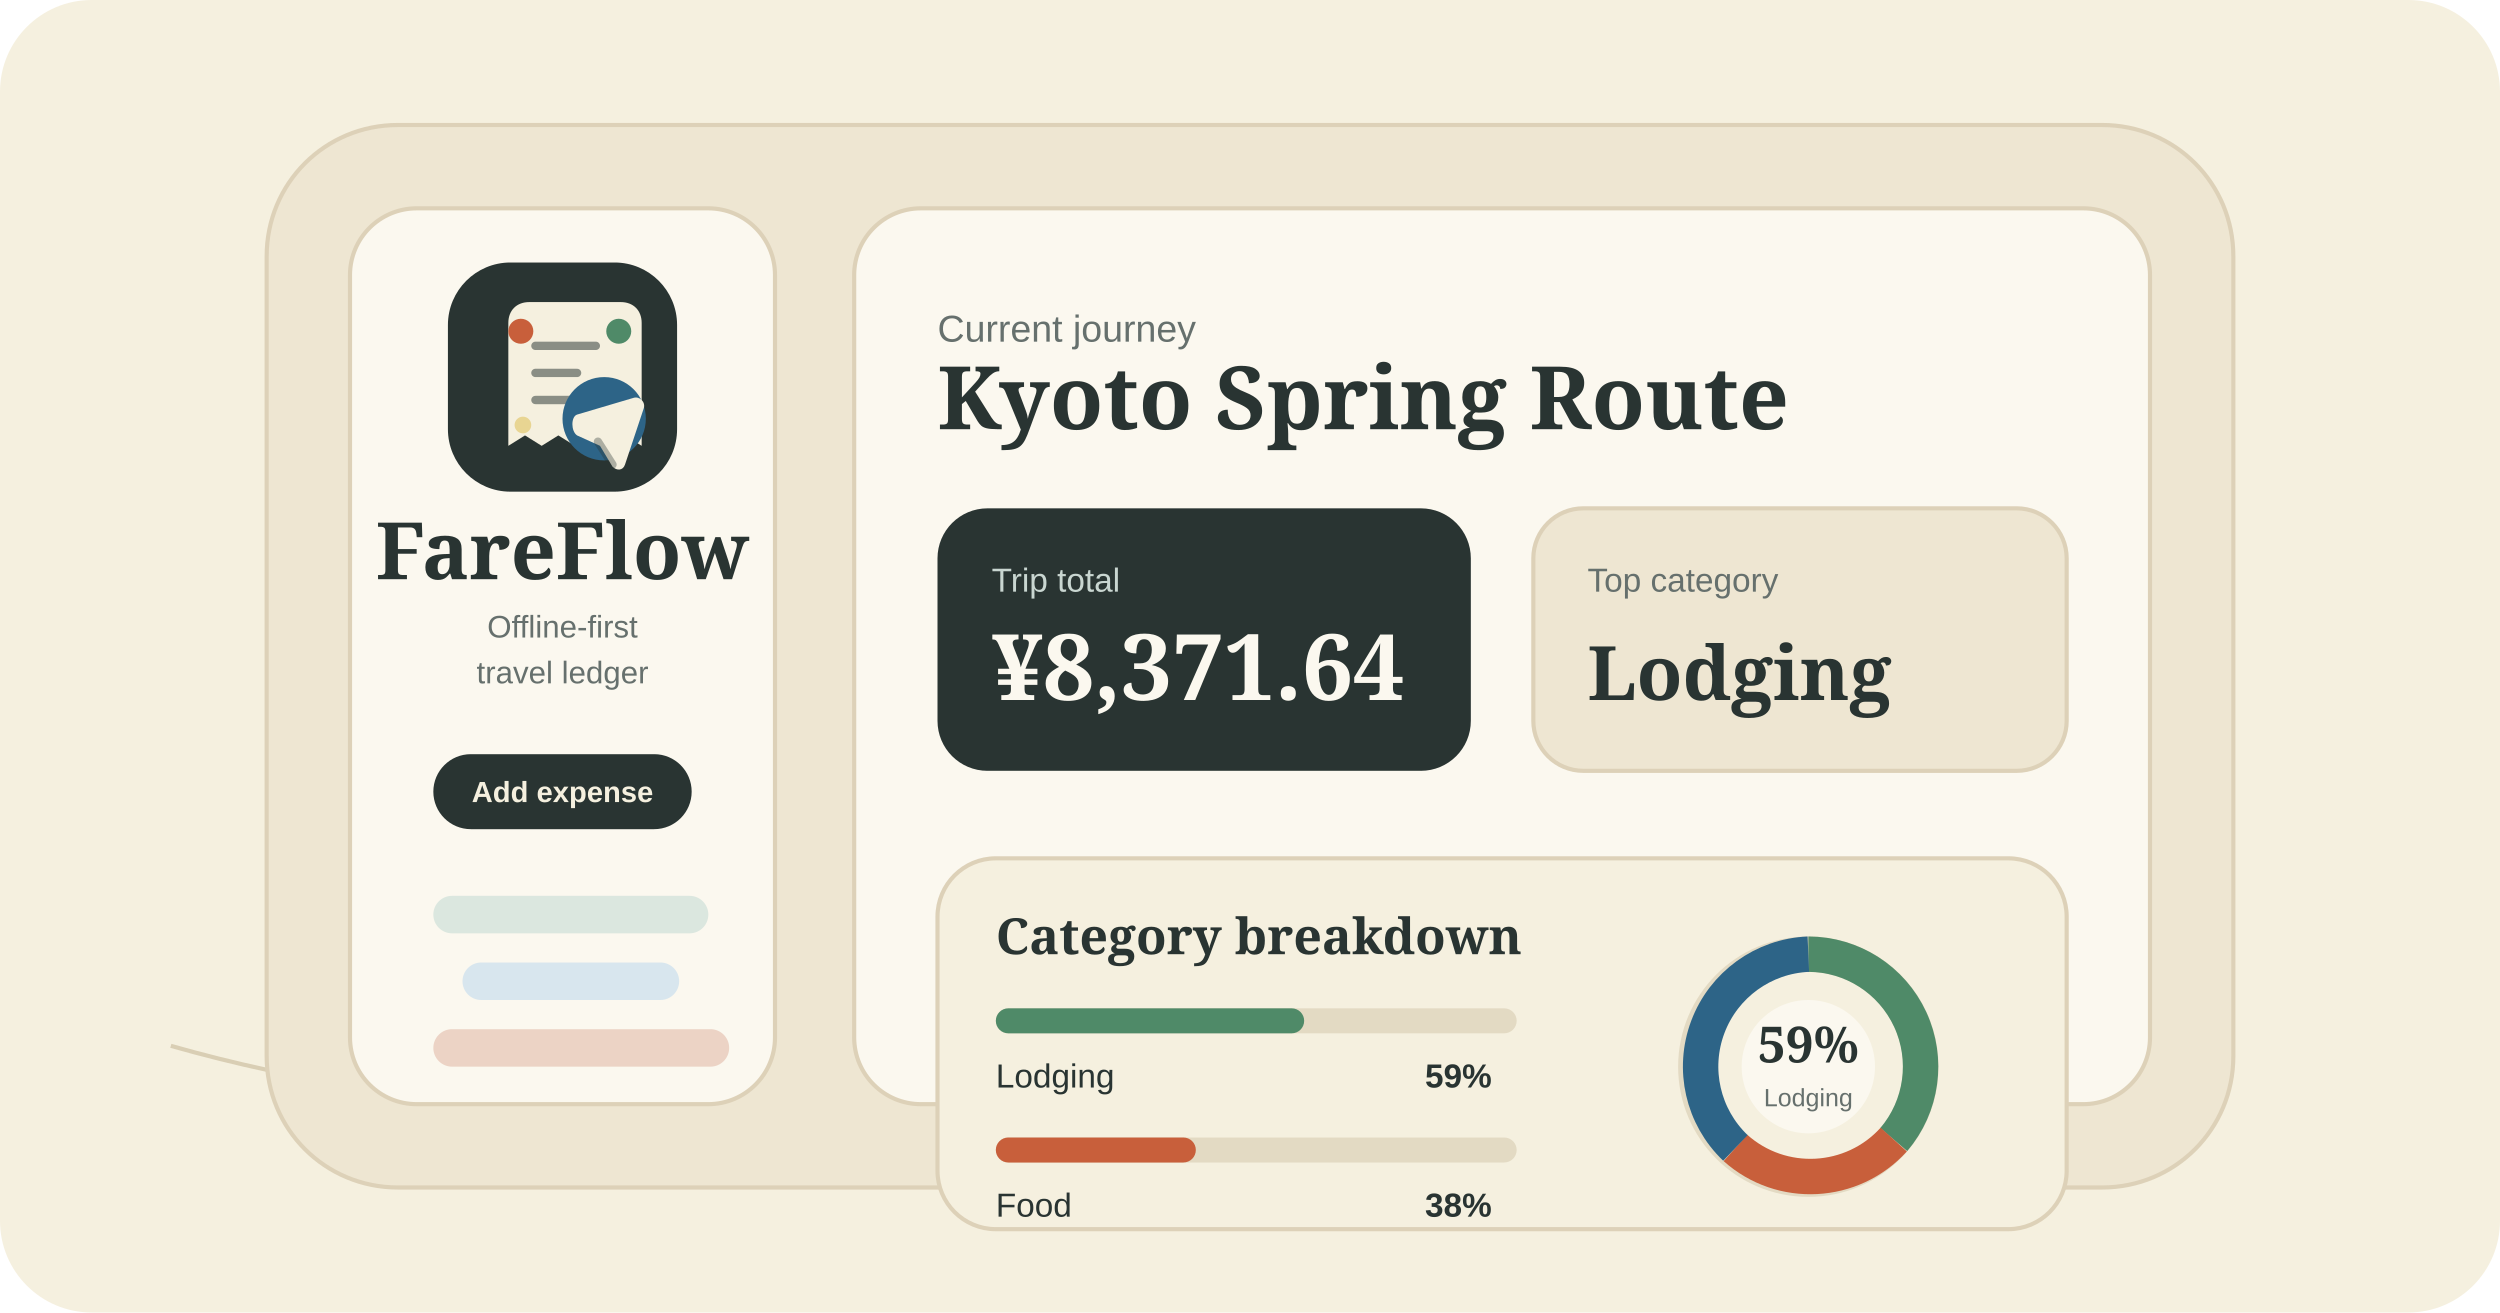
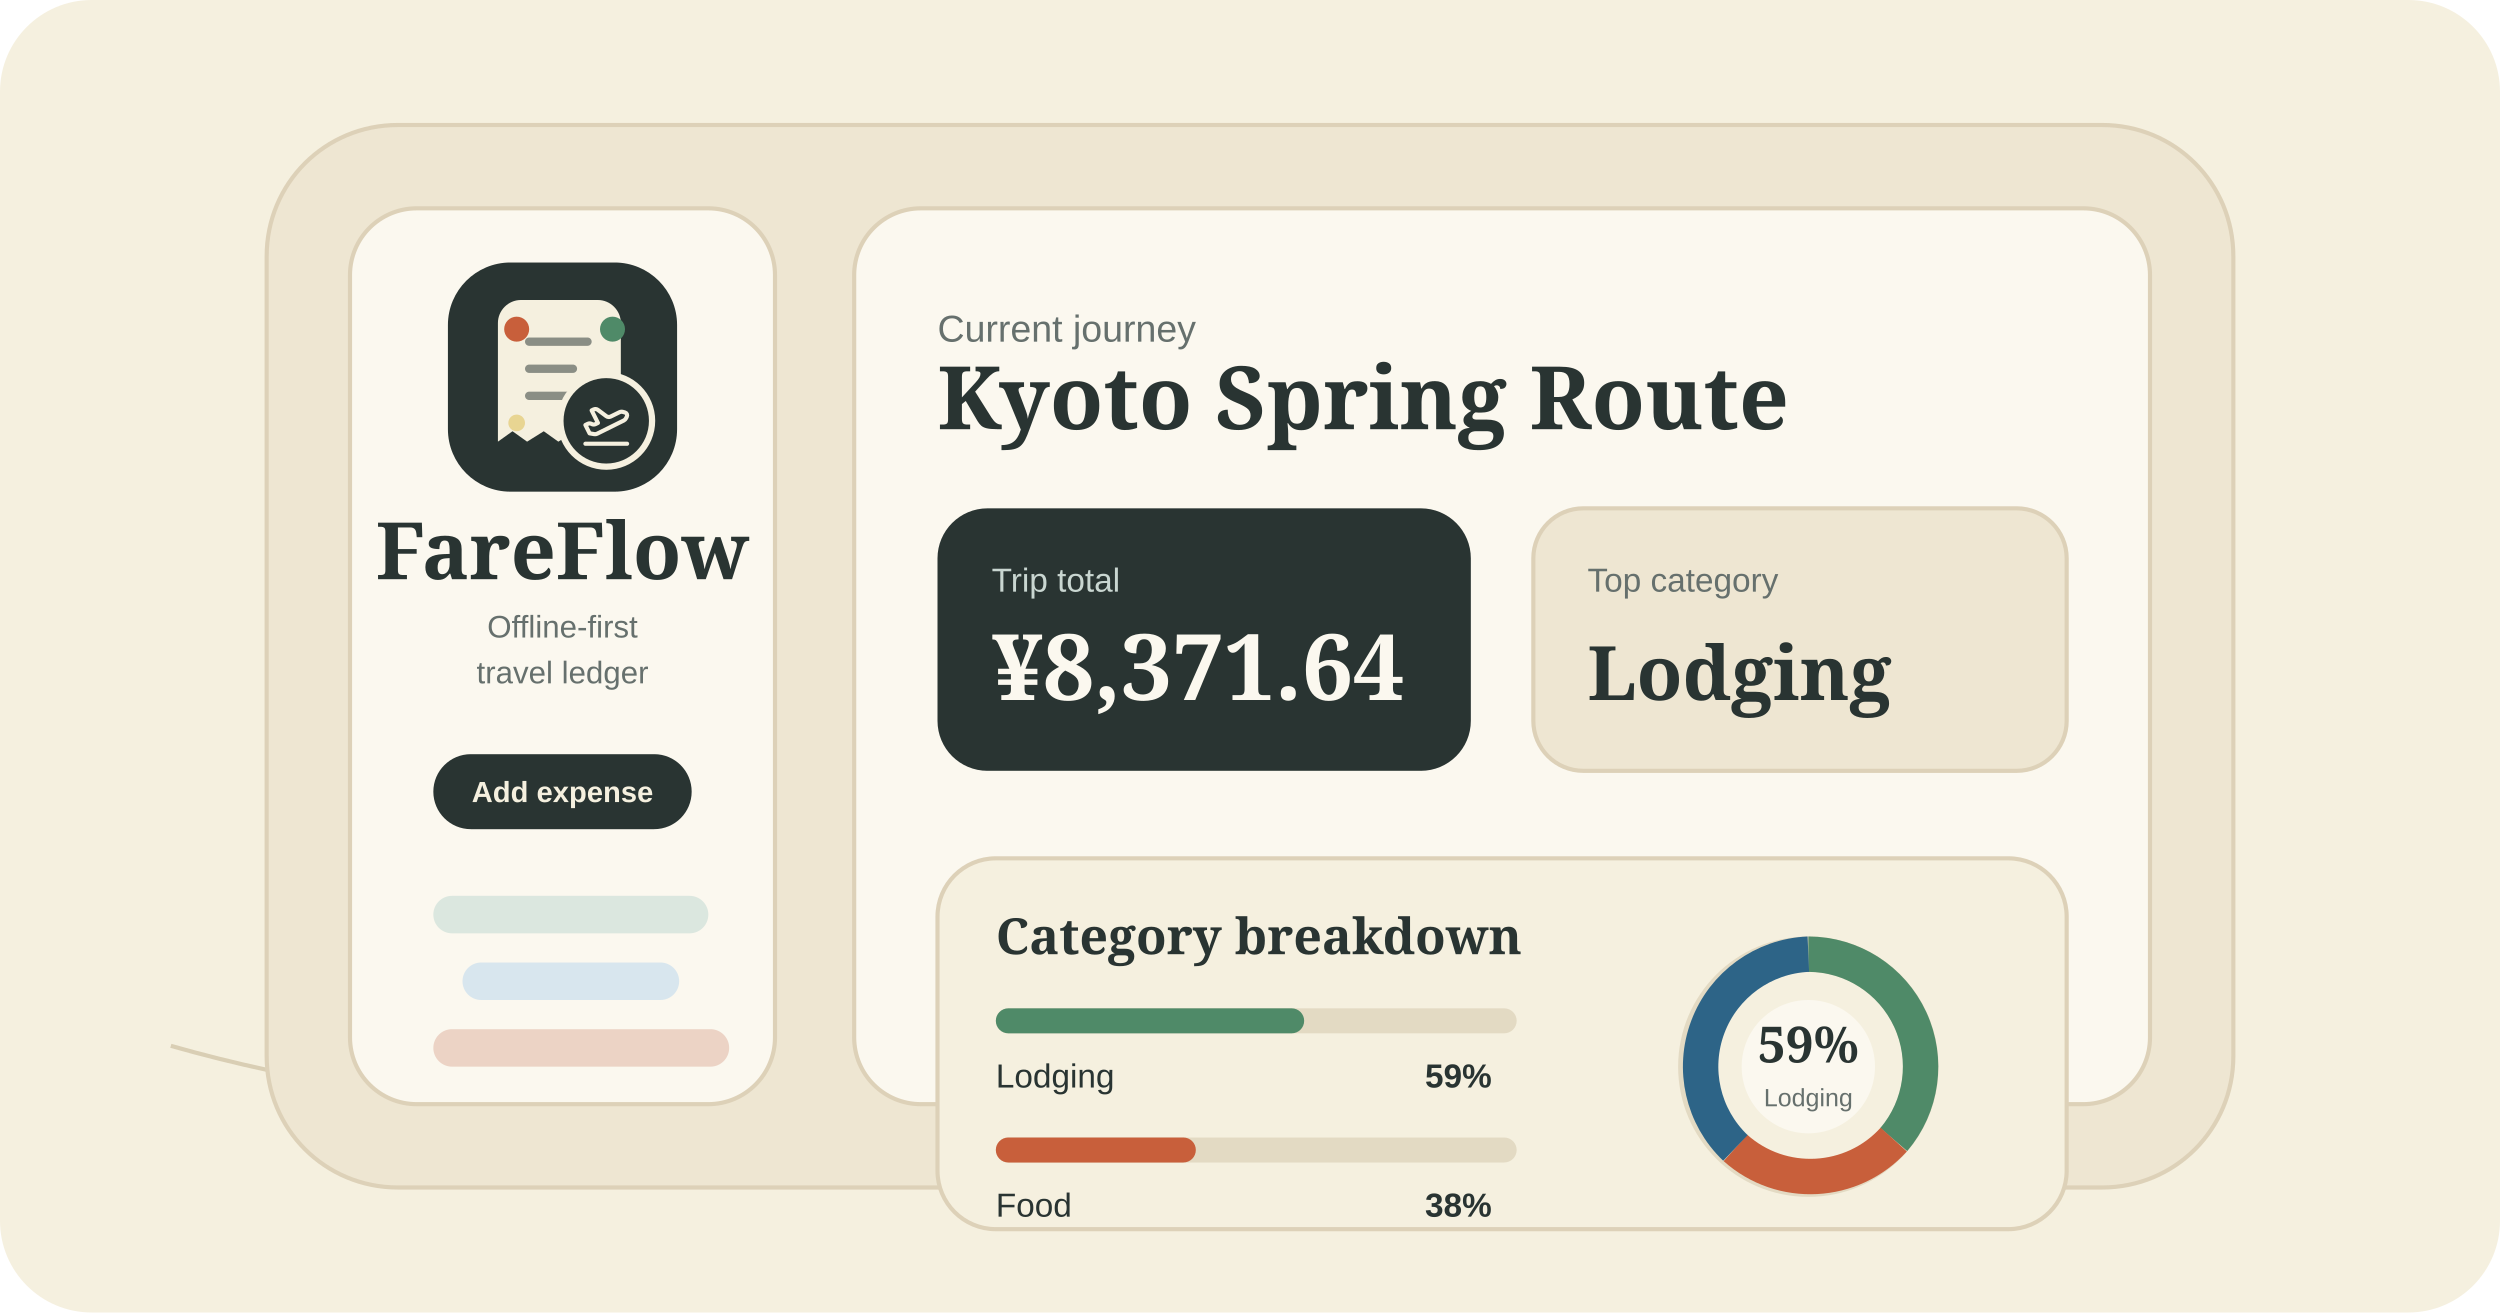
<svg xmlns="http://www.w3.org/2000/svg" viewBox="0 0 1200 630" role="img" aria-labelledby="title desc">
  <rect width="1200" height="630" rx="44" fill="#f5f0df" />
  <path d="M82 502c246 70 554 18 815-155" fill="none" stroke="#d9ceb4" stroke-width="2" />
  <path d="M128 123c0-35 28-63 63-63h818c35 0 63 28 63 63v384c0 35-28 63-63 63H191c-35 0-63-28-63-63z" fill="#eee6d2" stroke="#ddd1b8" stroke-width="2" />
  <rect x="168" y="100" width="204" height="430" rx="32" fill="#fbf8ef" stroke="#ddd1b8" stroke-width="2" />
  <rect x="410" y="100" width="622" height="430" rx="32" fill="#fbf8ef" stroke="#ddd1b8" stroke-width="2" />
  <g transform="translate(215 126)">
    <rect width="110" height="110" rx="30" fill="#293432" />
-     <path d="M27 19h56c6 0 10 4 10 10v59l-8-5-8 5-8-5-8 5-8-5-8 5-8-5-8 5V29c0-6 4-10 10-10z" fill="#f5f0df" />
-     <path d="M42 40h29M42 53h20M42 66h23" fill="none" stroke="#293432" stroke-width="4" stroke-linecap="round" opacity=".52" />
-     <circle cx="75" cy="75" r="20" fill="#2d6487" />
-     <path d="M62 73l27-8c3-1 6 2 5 5l-9 27c-1 3-4 3-6 1l-6-10-11-5c-3-2-3-9 0-10z" fill="#f5f0df" />
-     <path d="M72 86l7 11" fill="none" stroke="#293432" stroke-width="4" stroke-linecap="round" opacity=".35" />
-     <circle cx="35" cy="33" r="6" fill="#c85f3b" />
-     <circle cx="82" cy="33" r="6" fill="#4f8a68" />
-     <circle cx="36" cy="78" r="4" fill="#e7d18a" opacity=".9" />
+     <path d="M25 18h47c6 0 11 5 11 11v57l-7-5-8 5-7-5-8 5-7-5-8 5-7-5-7 5V29c0-6 5-11 11-11z" fill="#f5f0df" />
+     <path d="M39 38h28M39 51h21M39 64h24" fill="none" stroke="#293432" stroke-width="4" stroke-linecap="round" opacity=".52" />
+     <circle cx="76" cy="76" r="22" fill="#293432" stroke="#f5f0df" stroke-width="3" />
+     <g transform="translate(64 65) scale(1)" fill="none" stroke="#f5f0df" stroke-width="2" stroke-linecap="round" stroke-linejoin="round">
+       <path d="M2 22h20" />
+       <path d="M6.36 17.4 4 17l-2-4 1.1-.55a2 2 0 0 1 1.8 0l.17.1a2 2 0 0 0 1.8 0L8 12 5 6l.9-.45a2 2 0 0 1 2.09.2l4.02 3a2 2 0 0 0 2.1.2l4.19-2.06a2.41 2.41 0 0 1 1.73-.17L21 7a1.4 1.4 0 0 1 .87 1.99l-.38.76c-.23.46-.6.84-1.07 1.08L7.58 17.2a2 2 0 0 1-1.22.18Z" />
+     </g>
+     <circle cx="33" cy="32" r="6" fill="#c85f3b" />
+     <circle cx="79" cy="32" r="6" fill="#4f8a68" />
+     <circle cx="33" cy="77" r="4" fill="#e7d18a" opacity=".9" />
  </g>
  <text x="270" y="278" text-anchor="middle" fill="#293432" font-family="Georgia, serif" font-size="38" font-weight="700">FareFlow</text>
  <text x="270" y="306" text-anchor="middle" fill="#66706d" font-family="Arial, sans-serif" font-size="15">Offline-first</text>
  <text x="270" y="328" text-anchor="middle" fill="#66706d" font-family="Arial, sans-serif" font-size="15">travel ledger</text>
  <rect x="208" y="362" width="124" height="36" rx="18" fill="#293432" />
  <text x="270" y="385" text-anchor="middle" fill="#f5f0df" font-family="Arial, sans-serif" font-size="14" font-weight="700">Add expense</text>
  <rect x="208" y="430" width="132" height="18" rx="9" fill="#dbe7df" />
  <rect x="222" y="462" width="104" height="18" rx="9" fill="#d8e6ee" />
  <rect x="208" y="494" width="142" height="18" rx="9" fill="#ecd3c5" />
  <g transform="translate(450 132)">
    <text x="0" y="32" fill="#66706d" font-family="Arial, sans-serif" font-size="18">Current journey</text>
    <text x="0" y="74" fill="#293432" font-family="Georgia, serif" font-size="42" font-weight="700">Kyoto Spring Route</text>
    <rect y="112" width="256" height="126" rx="24" fill="#293432" />
    <text x="26" y="152" fill="#c9d6d1" font-family="Arial, sans-serif" font-size="16">Trip total</text>
    <text x="26" y="204" fill="#fbf8ef" font-family="Georgia, serif" font-size="44" font-weight="700">¥8,371.64</text>
    <rect x="286" y="112" width="256" height="126" rx="24" fill="#eee6d2" stroke="#ddd1b8" stroke-width="2" />
    <text x="312" y="152" fill="#66706d" font-family="Arial, sans-serif" font-size="16">Top category</text>
    <text x="312" y="204" fill="#293432" font-family="Georgia, serif" font-size="36" font-weight="700">Lodging</text>
    <rect y="280" width="542" height="178" rx="28" fill="#f5f0df" stroke="#ddd1b8" stroke-width="2" />
    <text x="28" y="326" fill="#293432" font-family="Georgia, serif" font-size="24" font-weight="700">Category breakdown</text>
    <g transform="translate(346 308)">
      <circle cx="72" cy="72" r="54" fill="none" stroke="#e3dac3" stroke-width="17" />
      <path d="M72 18a54 54 0 0 1 41 89" fill="none" stroke="#4f8a68" stroke-width="17" />
      <path d="M113 107a54 54 0 0 1-76 4" fill="none" stroke="#c85f3b" stroke-width="17" />
      <path d="M37 111a54 54 0 0 1 35-93" fill="none" stroke="#2d6487" stroke-width="17" />
      <circle cx="72" cy="72" r="32" fill="#fbf8ef" />
      <text x="72" y="70" text-anchor="middle" fill="#293432" font-family="Georgia, serif" font-size="24" font-weight="700">59%</text>
      <text x="72" y="91" text-anchor="middle" fill="#66706d" font-family="Arial, sans-serif" font-size="12">Lodging</text>
    </g>
    <g transform="translate(28 352)">
      <rect width="250" height="12" rx="6" fill="#e3dac3" />
      <rect width="148" height="12" rx="6" fill="#4f8a68" />
      <text y="38" fill="#293432" font-family="Arial, sans-serif" font-size="16">Lodging</text>
      <text x="206" y="38" fill="#293432" font-family="Arial, sans-serif" font-size="16" font-weight="700">59%</text>
      <rect y="62" width="250" height="12" rx="6" fill="#e3dac3" />
      <rect y="62" width="96" height="12" rx="6" fill="#c85f3b" />
      <text y="100" fill="#293432" font-family="Arial, sans-serif" font-size="16">Food</text>
      <text x="206" y="100" fill="#293432" font-family="Arial, sans-serif" font-size="16" font-weight="700">38%</text>
    </g>
  </g>
</svg>
